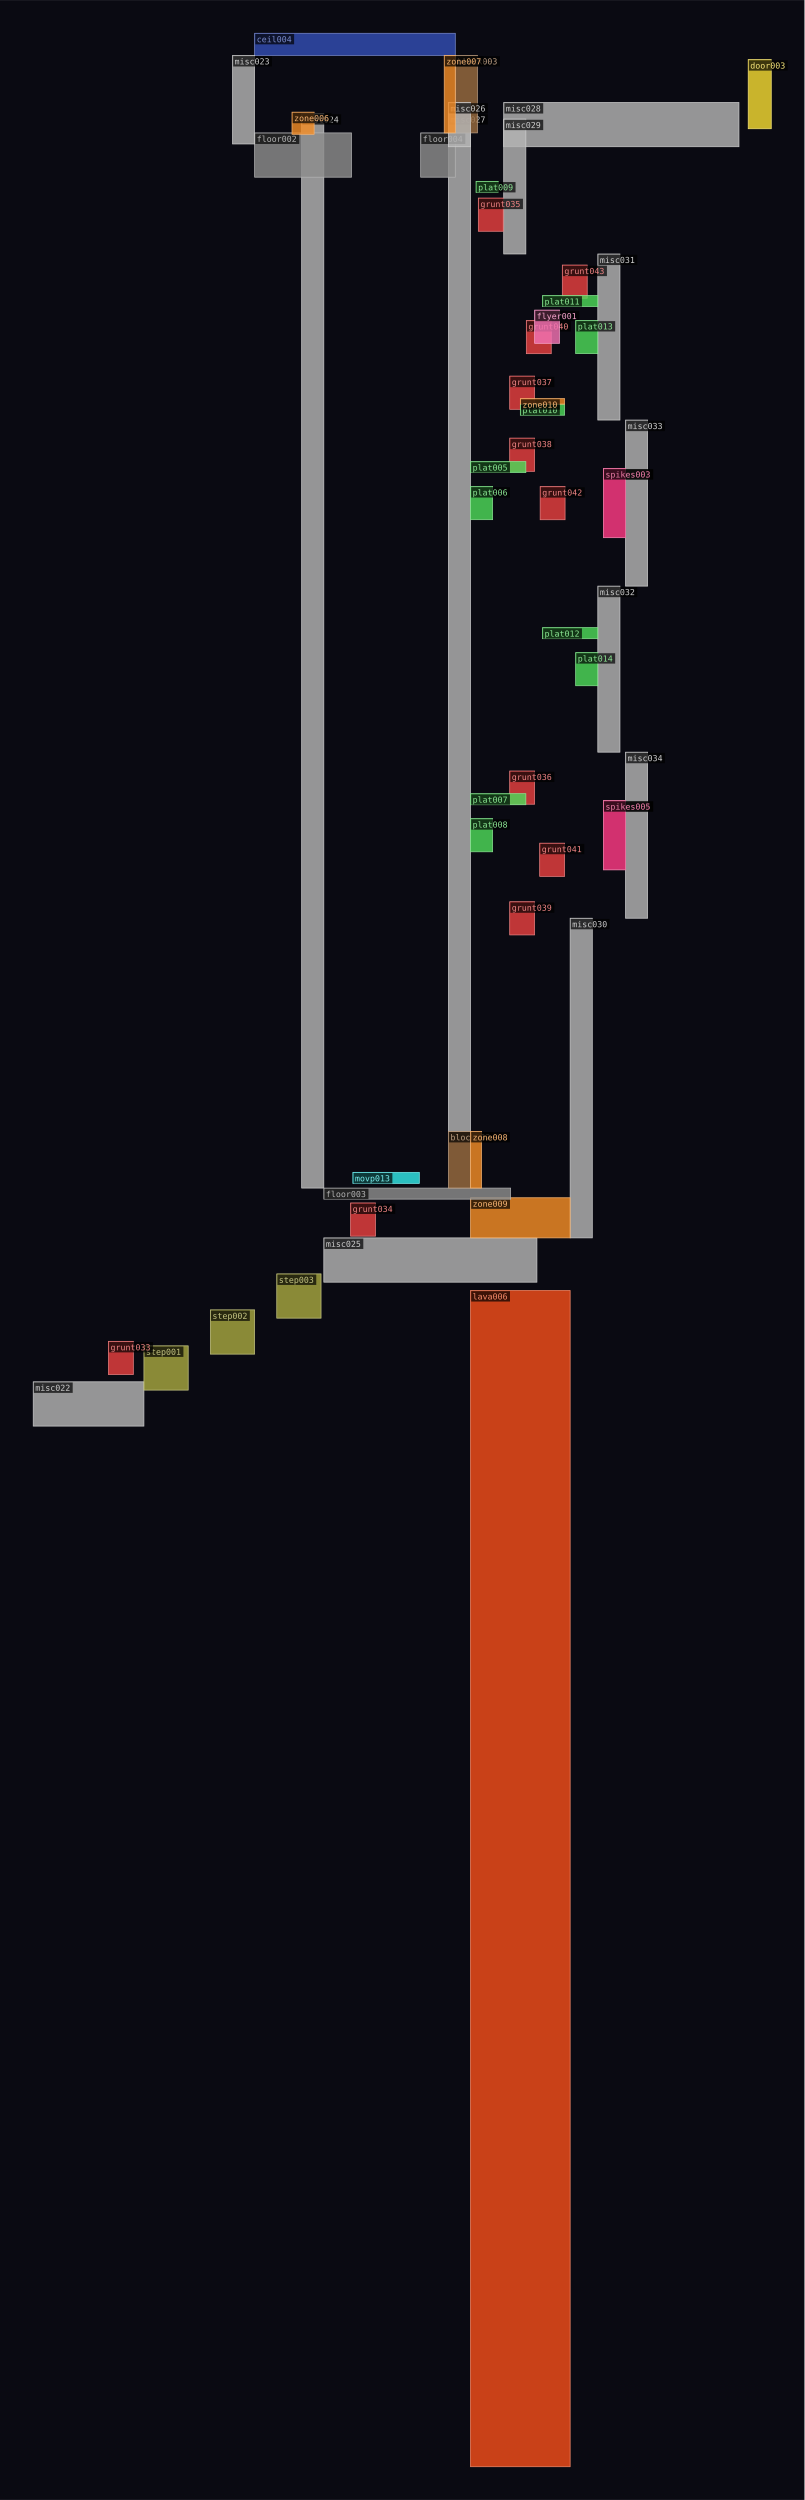
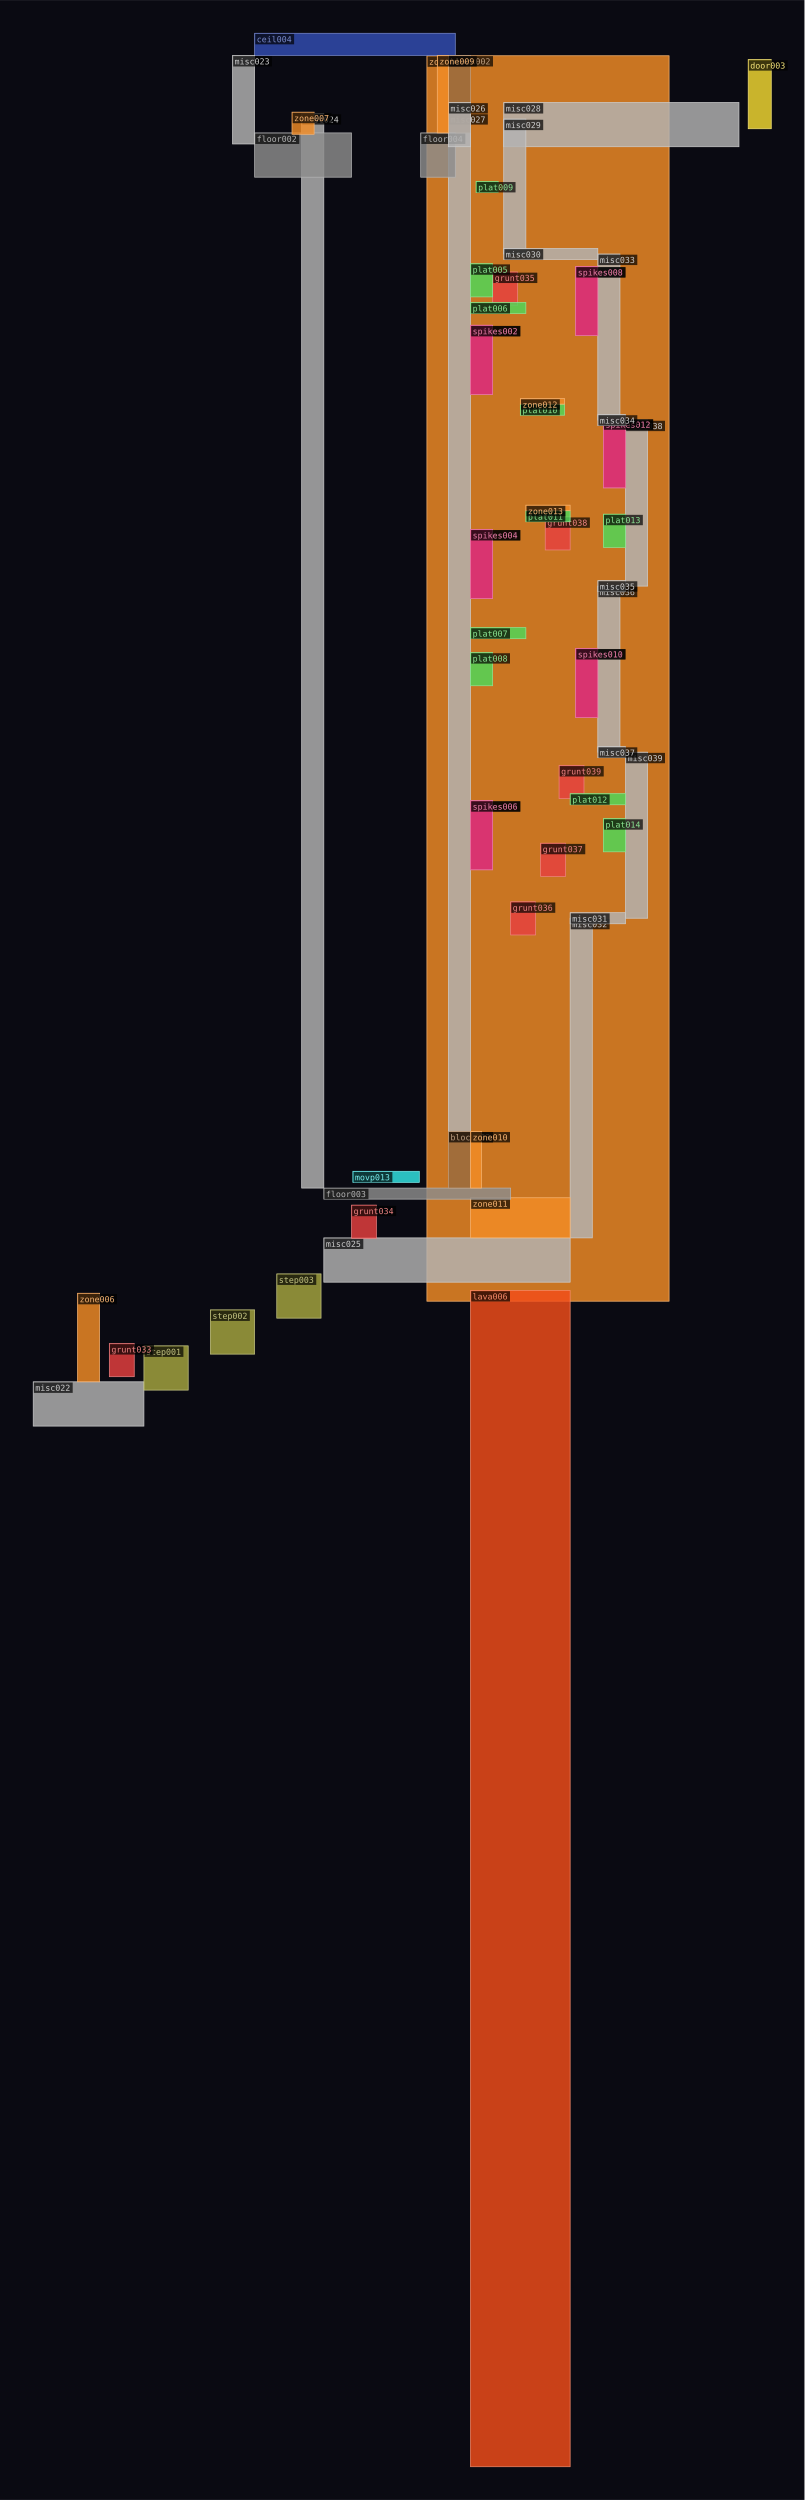
<svg xmlns="http://www.w3.org/2000/svg" viewBox="16064 -1370 2325.33 7226" width="901" height="2800" font-family="monospace">
  <rect x="16064" y="-1370" width="2325.33" height="7226" fill="#0a0a12" />
+   <rect x="17298" y="-1209" width="700" height="3600" fill="#f28c26" fill-opacity="0.82" stroke="#f7b472" stroke-width="2" />
+   <rect x="17300" y="-1207" width="112.16" height="30" fill="#000000" fill-opacity="0.7" />
+   <text x="17304" y="-1183" font-size="24" fill="#f7b472">zone008</text>
  <rect x="17424" y="2360" width="288" height="3400" fill="#f24d1a" fill-opacity="0.82" stroke="#f78b6a" stroke-width="2" />
  <rect x="17426" y="2362" width="112.16" height="30" fill="#000000" fill-opacity="0.7" />
  <text x="17430" y="2386" font-size="24" fill="#f78b6a">lava006</text>
  <rect x="16936" y="-1042" width="64" height="3106" fill="#b3b3b3" fill-opacity="0.82" stroke="#cdcdcd" stroke-width="2" />
  <rect x="16938" y="-1040" width="112.16" height="30" fill="#000000" fill-opacity="0.7" />
  <text x="16942" y="-1016" font-size="24" fill="#cdcdcd">misc024</text>
  <rect x="17360" y="-1042" width="64" height="2942" fill="#b3b3b3" fill-opacity="0.82" stroke="#cdcdcd" stroke-width="2" />
  <rect x="17362" y="-1040" width="112.16" height="30" fill="#000000" fill-opacity="0.7" />
  <text x="17366" y="-1016" font-size="24" fill="#cdcdcd">misc027</text>
+   <rect x="17000" y="2208" width="712" height="128" fill="#b3b3b3" fill-opacity="0.82" stroke="#cdcdcd" stroke-width="2" />
+   <rect x="17002" y="2210" width="112.16" height="30" fill="#000000" fill-opacity="0.7" />
+   <text x="17006" y="2234" font-size="24" fill="#cdcdcd">misc025</text>
  <rect x="17520" y="-1074" width="680" height="128" fill="#b3b3b3" fill-opacity="0.82" stroke="#cdcdcd" stroke-width="2" />
  <rect x="17522" y="-1072" width="112.16" height="30" fill="#000000" fill-opacity="0.7" />
  <text x="17526" y="-1048" font-size="24" fill="#cdcdcd">misc028</text>
-   <rect x="17000" y="2208" width="616" height="128" fill="#b3b3b3" fill-opacity="0.82" stroke="#cdcdcd" stroke-width="2" />
-   <rect x="17002" y="2210" width="112.16" height="30" fill="#000000" fill-opacity="0.7" />
-   <text x="17006" y="2234" font-size="24" fill="#cdcdcd">misc025</text>
  <rect x="17712" y="1284" width="64" height="924" fill="#b3b3b3" fill-opacity="0.82" stroke="#cdcdcd" stroke-width="2" />
  <rect x="17714" y="1286" width="112.16" height="30" fill="#000000" fill-opacity="0.7" />
-   <text x="17718" y="1310" font-size="24" fill="#cdcdcd">misc030</text>
+   <text x="17718" y="1310" font-size="24" fill="#cdcdcd">misc032</text>
  <rect x="16160" y="2624" width="320" height="128" fill="#b3b3b3" fill-opacity="0.82" stroke="#cdcdcd" stroke-width="2" />
  <rect x="16162" y="2626" width="112.16" height="30" fill="#000000" fill-opacity="0.7" />
  <text x="16166" y="2650" font-size="24" fill="#cdcdcd">misc022</text>
  <rect x="16800" y="-1274" width="580" height="64" fill="#334db3" fill-opacity="0.82" stroke="#7a8bcd" stroke-width="2" />
  <rect x="16802" y="-1272" width="112.16" height="30" fill="#000000" fill-opacity="0.7" />
  <text x="16806" y="-1248" font-size="24" fill="#7a8bcd">ceil004</text>
  <rect x="16800" y="-986" width="280" height="128" fill="#8c8c8c" fill-opacity="0.82" stroke="#b4b4b4" stroke-width="2" />
  <rect x="16802" y="-984" width="127.04" height="30" fill="#000000" fill-opacity="0.7" />
  <text x="16806" y="-960" font-size="24" fill="#b4b4b4">floor002</text>
  <rect x="17424" y="2092" width="288" height="116" fill="#f28c26" fill-opacity="0.82" stroke="#f7b472" stroke-width="2" />
  <rect x="17426" y="2094" width="112.16" height="30" fill="#000000" fill-opacity="0.7" />
-   <text x="17430" y="2118" font-size="24" fill="#f7b472">zone009</text>
+   <text x="17430" y="2118" font-size="24" fill="#f7b472">zone011</text>
+   <rect x="17872" y="804" width="64" height="480" fill="#b3b3b3" fill-opacity="0.82" stroke="#cdcdcd" stroke-width="2" />
+   <rect x="17874" y="806" width="112.16" height="30" fill="#000000" fill-opacity="0.7" />
+   <text x="17878" y="830" font-size="24" fill="#cdcdcd">misc039</text>
  <rect x="17792" y="324" width="64" height="480" fill="#b3b3b3" fill-opacity="0.82" stroke="#cdcdcd" stroke-width="2" />
  <rect x="17794" y="326" width="112.16" height="30" fill="#000000" fill-opacity="0.7" />
-   <text x="17798" y="350" font-size="24" fill="#cdcdcd">misc032</text>
+   <text x="17798" y="350" font-size="24" fill="#cdcdcd">misc036</text>
  <rect x="17872" y="-156" width="64" height="480" fill="#b3b3b3" fill-opacity="0.82" stroke="#cdcdcd" stroke-width="2" />
  <rect x="17874" y="-154" width="112.16" height="30" fill="#000000" fill-opacity="0.7" />
-   <text x="17878" y="-130" font-size="24" fill="#cdcdcd">misc033</text>
+   <text x="17878" y="-130" font-size="24" fill="#cdcdcd">misc038</text>
  <rect x="17792" y="-636" width="64" height="480" fill="#b3b3b3" fill-opacity="0.82" stroke="#cdcdcd" stroke-width="2" />
  <rect x="17794" y="-634" width="112.16" height="30" fill="#000000" fill-opacity="0.7" />
-   <text x="17798" y="-610" font-size="24" fill="#cdcdcd">misc031</text>
-   <rect x="17872" y="804" width="64" height="480" fill="#b3b3b3" fill-opacity="0.82" stroke="#cdcdcd" stroke-width="2" />
-   <rect x="17874" y="806" width="112.16" height="30" fill="#000000" fill-opacity="0.7" />
-   <text x="17878" y="830" font-size="24" fill="#cdcdcd">misc034</text>
+   <text x="17798" y="-610" font-size="24" fill="#cdcdcd">misc033</text>
  <rect x="17520" y="-1026" width="64" height="390" fill="#b3b3b3" fill-opacity="0.82" stroke="#cdcdcd" stroke-width="2" />
  <rect x="17522" y="-1024" width="112.16" height="30" fill="#000000" fill-opacity="0.7" />
  <text x="17526" y="-1000" font-size="24" fill="#cdcdcd">misc029</text>
  <rect x="17000" y="2064" width="540" height="32" fill="#8c8c8c" fill-opacity="0.82" stroke="#b4b4b4" stroke-width="2" />
  <rect x="17002" y="2066" width="127.04" height="30" fill="#000000" fill-opacity="0.7" />
  <text x="17006" y="2090" font-size="24" fill="#b4b4b4">floor003</text>
  <rect x="16736" y="-1210" width="64" height="256" fill="#b3b3b3" fill-opacity="0.82" stroke="#cdcdcd" stroke-width="2" />
  <rect x="16738" y="-1208" width="112.16" height="30" fill="#000000" fill-opacity="0.7" />
  <text x="16742" y="-1184" font-size="24" fill="#cdcdcd">misc023</text>
+   <rect x="16864" y="2312" width="128" height="128" fill="#a6a640" fill-opacity="0.82" stroke="#c5c583" stroke-width="2" />
+   <rect x="16866" y="2314" width="112.16" height="30" fill="#000000" fill-opacity="0.7" />
+   <text x="16870" y="2338" font-size="24" fill="#c5c583">step003</text>
+   <rect x="16672" y="2416" width="128" height="128" fill="#a6a640" fill-opacity="0.82" stroke="#c5c583" stroke-width="2" />
+   <rect x="16674" y="2418" width="112.16" height="30" fill="#000000" fill-opacity="0.7" />
+   <text x="16678" y="2442" font-size="24" fill="#c5c583">step002</text>
  <rect x="16480" y="2520" width="128" height="128" fill="#a6a640" fill-opacity="0.82" stroke="#c5c583" stroke-width="2" />
  <rect x="16482" y="2522" width="112.16" height="30" fill="#000000" fill-opacity="0.7" />
  <text x="16486" y="2546" font-size="24" fill="#c5c583">step001</text>
-   <rect x="16672" y="2416" width="128" height="128" fill="#a6a640" fill-opacity="0.82" stroke="#c5c583" stroke-width="2" />
-   <rect x="16674" y="2418" width="112.16" height="30" fill="#000000" fill-opacity="0.7" />
-   <text x="16678" y="2442" font-size="24" fill="#c5c583">step002</text>
-   <rect x="16864" y="2312" width="128" height="128" fill="#a6a640" fill-opacity="0.82" stroke="#c5c583" stroke-width="2" />
-   <rect x="16866" y="2314" width="112.16" height="30" fill="#000000" fill-opacity="0.7" />
-   <text x="16870" y="2338" font-size="24" fill="#c5c583">step003</text>
-   <rect x="17380" y="-1210" width="64" height="224" fill="#996b40" fill-opacity="0.82" stroke="#bd9f83" stroke-width="2" />
-   <rect x="17382" y="-1208" width="127.04" height="30" fill="#000000" fill-opacity="0.7" />
-   <text x="17386" y="-1184" font-size="24" fill="#bd9f83">block003</text>
+   <rect x="16288" y="2368" width="64" height="256" fill="#f28c26" fill-opacity="0.82" stroke="#f7b472" stroke-width="2" />
+   <rect x="16290" y="2370" width="112.16" height="30" fill="#000000" fill-opacity="0.7" />
+   <text x="16294" y="2394" font-size="24" fill="#f7b472">zone006</text>
+   <rect x="17360" y="-1210" width="64" height="224" fill="#996b40" fill-opacity="0.82" stroke="#bd9f83" stroke-width="2" />
+   <rect x="17362" y="-1208" width="127.04" height="30" fill="#000000" fill-opacity="0.7" />
+   <text x="17366" y="-1184" font-size="24" fill="#bd9f83">block002</text>
  <rect x="18226.67" y="-1198" width="66.67" height="200" fill="#f2d933" fill-opacity="0.82" stroke="#f7e67a" stroke-width="2" />
  <rect x="18228.67" y="-1196" width="112.16" height="30" fill="#000000" fill-opacity="0.7" />
  <text x="18232.67" y="-1172" font-size="24" fill="#f7e67a">door003</text>
  <rect x="17280" y="-986" width="100" height="128" fill="#8c8c8c" fill-opacity="0.82" stroke="#b4b4b4" stroke-width="2" />
  <rect x="17282" y="-984" width="127.04" height="30" fill="#000000" fill-opacity="0.7" />
  <text x="17286" y="-960" font-size="24" fill="#b4b4b4">floor004</text>
-   <rect x="17808" y="944" width="64" height="200" fill="#d93373" fill-opacity="0.82" stroke="#e67aa4" stroke-width="2" />
-   <rect x="17810" y="946" width="141.92" height="30" fill="#000000" fill-opacity="0.7" />
-   <text x="17814" y="970" font-size="24" fill="#e67aa4">spikes004</text>
-   <rect x="17808" y="944" width="64" height="200" fill="#d93373" fill-opacity="0.82" stroke="#e67aa4" stroke-width="2" />
-   <rect x="17810" y="946" width="141.92" height="30" fill="#000000" fill-opacity="0.7" />
-   <text x="17814" y="970" font-size="24" fill="#e67aa4">spikes005</text>
-   <rect x="17808" y="-16" width="64" height="200" fill="#d93373" fill-opacity="0.82" stroke="#e67aa4" stroke-width="2" />
-   <rect x="17810" y="-14" width="141.92" height="30" fill="#000000" fill-opacity="0.7" />
-   <text x="17814" y="10" font-size="24" fill="#e67aa4">spikes002</text>
-   <rect x="17808" y="-16" width="64" height="200" fill="#d93373" fill-opacity="0.82" stroke="#e67aa4" stroke-width="2" />
-   <rect x="17810" y="-14" width="141.92" height="30" fill="#000000" fill-opacity="0.7" />
-   <text x="17814" y="10" font-size="24" fill="#e67aa4">spikes003</text>
+   <rect x="17728" y="-600" width="64" height="200" fill="#d93373" fill-opacity="0.82" stroke="#e67aa4" stroke-width="2" />
+   <rect x="17730" y="-598" width="141.92" height="30" fill="#000000" fill-opacity="0.7" />
+   <text x="17734" y="-574" font-size="24" fill="#e67aa4">spikes009</text>
+   <rect x="17728" y="-600" width="64" height="200" fill="#d93373" fill-opacity="0.82" stroke="#e67aa4" stroke-width="2" />
+   <rect x="17730" y="-598" width="141.92" height="30" fill="#000000" fill-opacity="0.7" />
+   <text x="17734" y="-574" font-size="24" fill="#e67aa4">spikes008</text>
+   <rect x="17424" y="-430" width="64" height="200" fill="#d93373" fill-opacity="0.82" stroke="#e67aa4" stroke-width="2" />
+   <rect x="17426" y="-428" width="141.92" height="30" fill="#000000" fill-opacity="0.7" />
+   <text x="17430" y="-404" font-size="24" fill="#e67aa4">spikes003</text>
+   <rect x="17424" y="-430" width="64" height="200" fill="#d93373" fill-opacity="0.82" stroke="#e67aa4" stroke-width="2" />
+   <rect x="17426" y="-428" width="141.92" height="30" fill="#000000" fill-opacity="0.7" />
+   <text x="17430" y="-404" font-size="24" fill="#e67aa4">spikes002</text>
+   <rect x="17808" y="-160" width="64" height="200" fill="#d93373" fill-opacity="0.82" stroke="#e67aa4" stroke-width="2" />
+   <rect x="17810" y="-158" width="141.92" height="30" fill="#000000" fill-opacity="0.7" />
+   <text x="17814" y="-134" font-size="24" fill="#e67aa4">spikes013</text>
+   <rect x="17808" y="-160" width="64" height="200" fill="#d93373" fill-opacity="0.82" stroke="#e67aa4" stroke-width="2" />
+   <rect x="17810" y="-158" width="141.92" height="30" fill="#000000" fill-opacity="0.7" />
+   <text x="17814" y="-134" font-size="24" fill="#e67aa4">spikes012</text>
+   <rect x="17424" y="160" width="64" height="200" fill="#d93373" fill-opacity="0.82" stroke="#e67aa4" stroke-width="2" />
+   <rect x="17426" y="162" width="141.92" height="30" fill="#000000" fill-opacity="0.7" />
+   <text x="17430" y="186" font-size="24" fill="#e67aa4">spikes005</text>
+   <rect x="17424" y="160" width="64" height="200" fill="#d93373" fill-opacity="0.82" stroke="#e67aa4" stroke-width="2" />
+   <rect x="17426" y="162" width="141.92" height="30" fill="#000000" fill-opacity="0.7" />
+   <text x="17430" y="186" font-size="24" fill="#e67aa4">spikes004</text>
+   <rect x="17728" y="504" width="64" height="200" fill="#d93373" fill-opacity="0.82" stroke="#e67aa4" stroke-width="2" />
+   <rect x="17730" y="506" width="141.92" height="30" fill="#000000" fill-opacity="0.7" />
+   <text x="17734" y="530" font-size="24" fill="#e67aa4">spikes011</text>
+   <rect x="17728" y="504" width="64" height="200" fill="#d93373" fill-opacity="0.82" stroke="#e67aa4" stroke-width="2" />
+   <rect x="17730" y="506" width="141.92" height="30" fill="#000000" fill-opacity="0.7" />
+   <text x="17734" y="530" font-size="24" fill="#e67aa4">spikes010</text>
+   <rect x="17424" y="944" width="64" height="200" fill="#d93373" fill-opacity="0.82" stroke="#e67aa4" stroke-width="2" />
+   <rect x="17426" y="946" width="141.92" height="30" fill="#000000" fill-opacity="0.7" />
+   <text x="17430" y="970" font-size="24" fill="#e67aa4">spikes007</text>
+   <rect x="17424" y="944" width="64" height="200" fill="#d93373" fill-opacity="0.82" stroke="#e67aa4" stroke-width="2" />
+   <rect x="17426" y="946" width="141.92" height="30" fill="#000000" fill-opacity="0.7" />
+   <text x="17430" y="970" font-size="24" fill="#e67aa4">spikes006</text>
  <rect x="17360" y="1900" width="64" height="164" fill="#996b40" fill-opacity="0.82" stroke="#bd9f83" stroke-width="2" />
  <rect x="17362" y="1902" width="127.04" height="30" fill="#000000" fill-opacity="0.7" />
-   <text x="17366" y="1926" font-size="24" fill="#bd9f83">block002</text>
+   <text x="17366" y="1926" font-size="24" fill="#bd9f83">block003</text>
+   <rect x="17520" y="-652" width="272" height="32" fill="#b3b3b3" fill-opacity="0.82" stroke="#cdcdcd" stroke-width="2" />
+   <rect x="17522" y="-650" width="112.16" height="30" fill="#000000" fill-opacity="0.7" />
+   <text x="17526" y="-626" font-size="24" fill="#cdcdcd">misc030</text>
  <rect x="17360" y="-1074" width="64" height="128" fill="#b3b3b3" fill-opacity="0.82" stroke="#cdcdcd" stroke-width="2" />
  <rect x="17362" y="-1072" width="112.16" height="30" fill="#000000" fill-opacity="0.7" />
  <text x="17366" y="-1048" font-size="24" fill="#cdcdcd">misc026</text>
-   <rect x="17348" y="-1210" width="32" height="224" fill="#f28c26" fill-opacity="0.82" stroke="#f7b472" stroke-width="2" />
-   <rect x="17350" y="-1208" width="112.16" height="30" fill="#000000" fill-opacity="0.7" />
-   <text x="17354" y="-1184" font-size="24" fill="#f7b472">zone007</text>
-   <rect x="17077.34" y="2106.97" width="72" height="96" fill="#e64040" fill-opacity="0.82" stroke="#ee8383" stroke-width="2" />
-   <rect x="17079.34" y="2108.97" width="127.04" height="30" fill="#000000" fill-opacity="0.7" />
-   <text x="17083.34" y="2132.97" font-size="24" fill="#ee8383">grunt034</text>
-   <rect x="17585.34" y="-443.82" width="72" height="96" fill="#e64040" fill-opacity="0.82" stroke="#ee8383" stroke-width="2" />
-   <rect x="17587.34" y="-441.82" width="127.04" height="30" fill="#000000" fill-opacity="0.7" />
-   <text x="17591.34" y="-417.82" font-size="24" fill="#ee8383">grunt040</text>
-   <rect x="17537.34" y="1236.3" width="72" height="96" fill="#e64040" fill-opacity="0.82" stroke="#ee8383" stroke-width="2" />
-   <rect x="17539.34" y="1238.3" width="127.04" height="30" fill="#000000" fill-opacity="0.7" />
-   <text x="17543.34" y="1262.3" font-size="24" fill="#ee8383">grunt039</text>
-   <rect x="16377.34" y="2506.97" width="72" height="96" fill="#e64040" fill-opacity="0.82" stroke="#ee8383" stroke-width="2" />
-   <rect x="16379.34" y="2508.97" width="127.04" height="30" fill="#000000" fill-opacity="0.7" />
-   <text x="16383.34" y="2532.97" font-size="24" fill="#ee8383">grunt033</text>
-   <rect x="17689.34" y="-604.06" width="72" height="96" fill="#e64040" fill-opacity="0.82" stroke="#ee8383" stroke-width="2" />
-   <rect x="17691.34" y="-602.06" width="127.04" height="30" fill="#000000" fill-opacity="0.7" />
-   <text x="17695.34" y="-578.06" font-size="24" fill="#ee8383">grunt043</text>
-   <rect x="17537.34" y="858.42" width="72" height="96" fill="#e64040" fill-opacity="0.82" stroke="#ee8383" stroke-width="2" />
-   <rect x="17539.34" y="860.42" width="127.04" height="30" fill="#000000" fill-opacity="0.7" />
-   <text x="17543.34" y="884.42" font-size="24" fill="#ee8383">grunt036</text>
-   <rect x="17537.34" y="-103.82" width="72" height="96" fill="#e64040" fill-opacity="0.82" stroke="#ee8383" stroke-width="2" />
-   <rect x="17539.34" y="-101.82" width="127.04" height="30" fill="#000000" fill-opacity="0.7" />
-   <text x="17543.34" y="-77.82" font-size="24" fill="#ee8383">grunt038</text>
-   <rect x="17537.34" y="-283.08" width="72" height="96" fill="#e64040" fill-opacity="0.82" stroke="#ee8383" stroke-width="2" />
-   <rect x="17539.34" y="-281.08" width="127.04" height="30" fill="#000000" fill-opacity="0.7" />
-   <text x="17543.34" y="-257.08" font-size="24" fill="#ee8383">grunt037</text>
-   <rect x="17446.59" y="-797.7" width="72" height="96" fill="#e64040" fill-opacity="0.82" stroke="#ee8383" stroke-width="2" />
-   <rect x="17448.59" y="-795.7" width="127.04" height="30" fill="#000000" fill-opacity="0.7" />
-   <text x="17452.59" y="-771.7" font-size="24" fill="#ee8383">grunt035</text>
-   <rect x="17624.01" y="1067.04" width="72" height="96" fill="#e64040" fill-opacity="0.82" stroke="#ee8383" stroke-width="2" />
-   <rect x="17626.01" y="1069.04" width="127.04" height="30" fill="#000000" fill-opacity="0.7" />
-   <text x="17630.01" y="1093.04" font-size="24" fill="#ee8383">grunt041</text>
-   <rect x="17625.34" y="36.18" width="72" height="96" fill="#e64040" fill-opacity="0.82" stroke="#ee8383" stroke-width="2" />
-   <rect x="17627.34" y="38.18" width="127.04" height="30" fill="#000000" fill-opacity="0.7" />
-   <text x="17631.34" y="62.18" font-size="24" fill="#ee8383">grunt042</text>
-   <rect x="17609.34" y="-473.82" width="72" height="96" fill="#f273b3" fill-opacity="0.82" stroke="#f7a4cd" stroke-width="2" />
-   <rect x="17611.34" y="-471.82" width="127.04" height="30" fill="#000000" fill-opacity="0.7" />
-   <text x="17615.34" y="-447.82" font-size="24" fill="#f7a4cd">flyer001</text>
-   <rect x="17084" y="2018.5" width="192" height="32" fill="#33e6e6" fill-opacity="0.82" stroke="#7aeeee" stroke-width="2" />
-   <rect x="17086" y="2020.5" width="112.16" height="30" fill="#000000" fill-opacity="0.7" />
-   <text x="17090" y="2044.5" font-size="24" fill="#7aeeee">movp013</text>
-   <rect x="17728" y="-444" width="64" height="96" fill="#4dd959" fill-opacity="0.82" stroke="#8be693" stroke-width="2" />
-   <rect x="17730" y="-442" width="112.16" height="30" fill="#000000" fill-opacity="0.7" />
-   <text x="17734" y="-418" font-size="24" fill="#8be693">plat013</text>
-   <rect x="17424" y="36" width="64" height="96" fill="#4dd959" fill-opacity="0.82" stroke="#8be693" stroke-width="2" />
-   <rect x="17426" y="38" width="112.16" height="30" fill="#000000" fill-opacity="0.7" />
-   <text x="17430" y="62" font-size="24" fill="#8be693">plat006</text>
-   <rect x="17728" y="516" width="64" height="96" fill="#4dd959" fill-opacity="0.82" stroke="#8be693" stroke-width="2" />
-   <rect x="17730" y="518" width="112.16" height="30" fill="#000000" fill-opacity="0.7" />
-   <text x="17734" y="542" font-size="24" fill="#8be693">plat014</text>
-   <rect x="17424" y="996" width="64" height="96" fill="#4dd959" fill-opacity="0.82" stroke="#8be693" stroke-width="2" />
-   <rect x="17426" y="998" width="112.16" height="30" fill="#000000" fill-opacity="0.7" />
-   <text x="17430" y="1022" font-size="24" fill="#8be693">plat008</text>
+   <rect x="17328" y="-1210" width="32" height="224" fill="#f28c26" fill-opacity="0.82" stroke="#f7b472" stroke-width="2" />
+   <rect x="17330" y="-1208" width="112.16" height="30" fill="#000000" fill-opacity="0.7" />
+   <text x="17334" y="-1184" font-size="24" fill="#f7b472">zone009</text>
+   <rect x="17488.08" y="-584.06" width="72" height="96" fill="#e64040" fill-opacity="0.82" stroke="#ee8383" stroke-width="2" />
+   <rect x="17490.08" y="-582.06" width="127.04" height="30" fill="#000000" fill-opacity="0.7" />
+   <text x="17494.08" y="-558.06" font-size="24" fill="#ee8383">grunt035</text>
+   <rect x="17640.01" y="123.49" width="72" height="96" fill="#e64040" fill-opacity="0.82" stroke="#ee8383" stroke-width="2" />
+   <rect x="17642.01" y="125.49" width="127.04" height="30" fill="#000000" fill-opacity="0.7" />
+   <text x="17646.01" y="149.49" font-size="24" fill="#ee8383">grunt038</text>
+   <rect x="17680.01" y="842.26" width="72" height="96" fill="#e64040" fill-opacity="0.82" stroke="#ee8383" stroke-width="2" />
+   <rect x="17682.01" y="844.26" width="127.04" height="30" fill="#000000" fill-opacity="0.7" />
+   <text x="17686.01" y="868.26" font-size="24" fill="#ee8383">grunt039</text>
+   <rect x="17626.67" y="1067.12" width="72" height="96" fill="#e64040" fill-opacity="0.82" stroke="#ee8383" stroke-width="2" />
+   <rect x="17628.67" y="1069.12" width="127.04" height="30" fill="#000000" fill-opacity="0.7" />
+   <text x="17632.67" y="1093.12" font-size="24" fill="#ee8383">grunt037</text>
+   <rect x="17540.01" y="1236.43" width="72" height="96" fill="#e64040" fill-opacity="0.82" stroke="#ee8383" stroke-width="2" />
+   <rect x="17542.01" y="1238.43" width="127.04" height="30" fill="#000000" fill-opacity="0.7" />
+   <text x="17546.01" y="1262.43" font-size="24" fill="#ee8383">grunt036</text>
+   <rect x="16380.01" y="2513.23" width="72" height="96" fill="#e64040" fill-opacity="0.82" stroke="#ee8383" stroke-width="2" />
+   <rect x="16382.01" y="2515.23" width="127.04" height="30" fill="#000000" fill-opacity="0.7" />
+   <text x="16386.01" y="2539.23" font-size="24" fill="#ee8383">grunt033</text>
+   <rect x="17080.01" y="2113.23" width="72" height="96" fill="#e64040" fill-opacity="0.82" stroke="#ee8383" stroke-width="2" />
+   <rect x="17082.01" y="2115.23" width="127.04" height="30" fill="#000000" fill-opacity="0.7" />
+   <text x="17086.01" y="2139.23" font-size="24" fill="#ee8383">grunt034</text>
+   <rect x="17808" y="116" width="64" height="96" fill="#4dd959" fill-opacity="0.82" stroke="#8be693" stroke-width="2" />
+   <rect x="17810" y="118" width="112.16" height="30" fill="#000000" fill-opacity="0.7" />
+   <text x="17814" y="142" font-size="24" fill="#8be693">plat013</text>
+   <rect x="17424" y="516" width="64" height="96" fill="#4dd959" fill-opacity="0.82" stroke="#8be693" stroke-width="2" />
+   <rect x="17426" y="518" width="112.16" height="30" fill="#000000" fill-opacity="0.7" />
+   <text x="17430" y="542" font-size="24" fill="#8be693">plat008</text>
+   <rect x="17808" y="996" width="64" height="96" fill="#4dd959" fill-opacity="0.82" stroke="#8be693" stroke-width="2" />
+   <rect x="17810" y="998" width="112.16" height="30" fill="#000000" fill-opacity="0.7" />
+   <text x="17814" y="1022" font-size="24" fill="#8be693">plat014</text>
+   <rect x="17084" y="2015.5" width="192" height="32" fill="#33e6e6" fill-opacity="0.82" stroke="#7aeeee" stroke-width="2" />
+   <rect x="17086" y="2017.5" width="112.16" height="30" fill="#000000" fill-opacity="0.7" />
+   <text x="17090" y="2041.5" font-size="24" fill="#7aeeee">movp013</text>
+   <rect x="17424" y="-608" width="64" height="96" fill="#4dd959" fill-opacity="0.82" stroke="#8be693" stroke-width="2" />
+   <rect x="17426" y="-606" width="112.16" height="30" fill="#000000" fill-opacity="0.7" />
+   <text x="17430" y="-582" font-size="24" fill="#8be693">plat005</text>
  <rect x="17424" y="1900" width="32" height="164" fill="#f28c26" fill-opacity="0.82" stroke="#f7b472" stroke-width="2" />
  <rect x="17426" y="1902" width="112.16" height="30" fill="#000000" fill-opacity="0.7" />
-   <text x="17430" y="1926" font-size="24" fill="#f7b472">zone008</text>
-   <rect x="17632" y="-516" width="160" height="32" fill="#4dd959" fill-opacity="0.82" stroke="#8be693" stroke-width="2" />
-   <rect x="17634" y="-514" width="112.16" height="30" fill="#000000" fill-opacity="0.7" />
-   <text x="17638" y="-490" font-size="24" fill="#8be693">plat011</text>
-   <rect x="17424" y="-36" width="160" height="32" fill="#4dd959" fill-opacity="0.82" stroke="#8be693" stroke-width="2" />
-   <rect x="17426" y="-34" width="112.16" height="30" fill="#000000" fill-opacity="0.7" />
-   <text x="17430" y="-10" font-size="24" fill="#8be693">plat005</text>
-   <rect x="17632" y="444" width="160" height="32" fill="#4dd959" fill-opacity="0.82" stroke="#8be693" stroke-width="2" />
-   <rect x="17634" y="446" width="112.16" height="30" fill="#000000" fill-opacity="0.7" />
-   <text x="17638" y="470" font-size="24" fill="#8be693">plat012</text>
-   <rect x="17424" y="924" width="160" height="32" fill="#4dd959" fill-opacity="0.82" stroke="#8be693" stroke-width="2" />
-   <rect x="17426" y="926" width="112.16" height="30" fill="#000000" fill-opacity="0.7" />
-   <text x="17430" y="950" font-size="24" fill="#8be693">plat007</text>
+   <text x="17430" y="1926" font-size="24" fill="#f7b472">zone010</text>
+   <rect x="17712" y="924" width="160" height="32" fill="#4dd959" fill-opacity="0.82" stroke="#8be693" stroke-width="2" />
+   <rect x="17714" y="926" width="112.16" height="30" fill="#000000" fill-opacity="0.7" />
+   <text x="17718" y="950" font-size="24" fill="#8be693">plat012</text>
+   <rect x="17424" y="444" width="160" height="32" fill="#4dd959" fill-opacity="0.82" stroke="#8be693" stroke-width="2" />
+   <rect x="17426" y="446" width="112.16" height="30" fill="#000000" fill-opacity="0.7" />
+   <text x="17430" y="470" font-size="24" fill="#8be693">plat007</text>
+   <rect x="17424" y="-496" width="160" height="32" fill="#4dd959" fill-opacity="0.82" stroke="#8be693" stroke-width="2" />
+   <rect x="17426" y="-494" width="112.16" height="30" fill="#000000" fill-opacity="0.7" />
+   <text x="17430" y="-470" font-size="24" fill="#8be693">plat006</text>
+   <rect x="17712" y="1268" width="160" height="32" fill="#b3b3b3" fill-opacity="0.82" stroke="#cdcdcd" stroke-width="2" />
+   <rect x="17714" y="1270" width="112.16" height="30" fill="#000000" fill-opacity="0.7" />
+   <text x="17718" y="1294" font-size="24" fill="#cdcdcd">misc031</text>
  <rect x="16908" y="-1046" width="64" height="64" fill="#f28c26" fill-opacity="0.82" stroke="#f7b472" stroke-width="2" />
  <rect x="16910" y="-1044" width="112.16" height="30" fill="#000000" fill-opacity="0.7" />
-   <text x="16914" y="-1020" font-size="24" fill="#f7b472">zone006</text>
+   <text x="16914" y="-1020" font-size="24" fill="#f7b472">zone007</text>
  <rect x="17568" y="-202" width="128" height="32" fill="#4dd959" fill-opacity="0.82" stroke="#8be693" stroke-width="2" />
  <rect x="17570" y="-200" width="112.16" height="30" fill="#000000" fill-opacity="0.7" />
  <text x="17574" y="-176" font-size="24" fill="#8be693">plat010</text>
+   <rect x="17584" y="106" width="128" height="32" fill="#4dd959" fill-opacity="0.82" stroke="#8be693" stroke-width="2" />
+   <rect x="17586" y="108" width="112.16" height="30" fill="#000000" fill-opacity="0.7" />
+   <text x="17590" y="132" font-size="24" fill="#8be693">plat011</text>
+   <rect x="17792" y="788" width="80" height="32" fill="#b3b3b3" fill-opacity="0.82" stroke="#cdcdcd" stroke-width="2" />
+   <rect x="17794" y="790" width="112.16" height="30" fill="#000000" fill-opacity="0.7" />
+   <text x="17798" y="814" font-size="24" fill="#cdcdcd">misc037</text>
+   <rect x="17792" y="308" width="80" height="32" fill="#b3b3b3" fill-opacity="0.82" stroke="#cdcdcd" stroke-width="2" />
+   <rect x="17794" y="310" width="112.16" height="30" fill="#000000" fill-opacity="0.7" />
+   <text x="17798" y="334" font-size="24" fill="#cdcdcd">misc035</text>
+   <rect x="17792" y="-172" width="80" height="32" fill="#b3b3b3" fill-opacity="0.82" stroke="#cdcdcd" stroke-width="2" />
+   <rect x="17794" y="-170" width="112.16" height="30" fill="#000000" fill-opacity="0.7" />
+   <text x="17798" y="-146" font-size="24" fill="#cdcdcd">misc034</text>
  <rect x="17568" y="-218" width="128" height="16" fill="#f28c26" fill-opacity="0.82" stroke="#f7b472" stroke-width="2" />
  <rect x="17570" y="-216" width="112.16" height="30" fill="#000000" fill-opacity="0.7" />
-   <text x="17574" y="-192" font-size="24" fill="#f7b472">zone010</text>
+   <text x="17574" y="-192" font-size="24" fill="#f7b472">zone012</text>
+   <rect x="17584" y="90" width="128" height="16" fill="#f28c26" fill-opacity="0.82" stroke="#f7b472" stroke-width="2" />
+   <rect x="17586" y="92" width="112.16" height="30" fill="#000000" fill-opacity="0.7" />
+   <text x="17590" y="116" font-size="24" fill="#f7b472">zone013</text>
  <rect x="17440" y="-846" width="64" height="32" fill="#4dd959" fill-opacity="0.82" stroke="#8be693" stroke-width="2" />
  <rect x="17442" y="-844" width="112.16" height="30" fill="#000000" fill-opacity="0.7" />
  <text x="17446" y="-820" font-size="24" fill="#8be693">plat009</text>
</svg>
